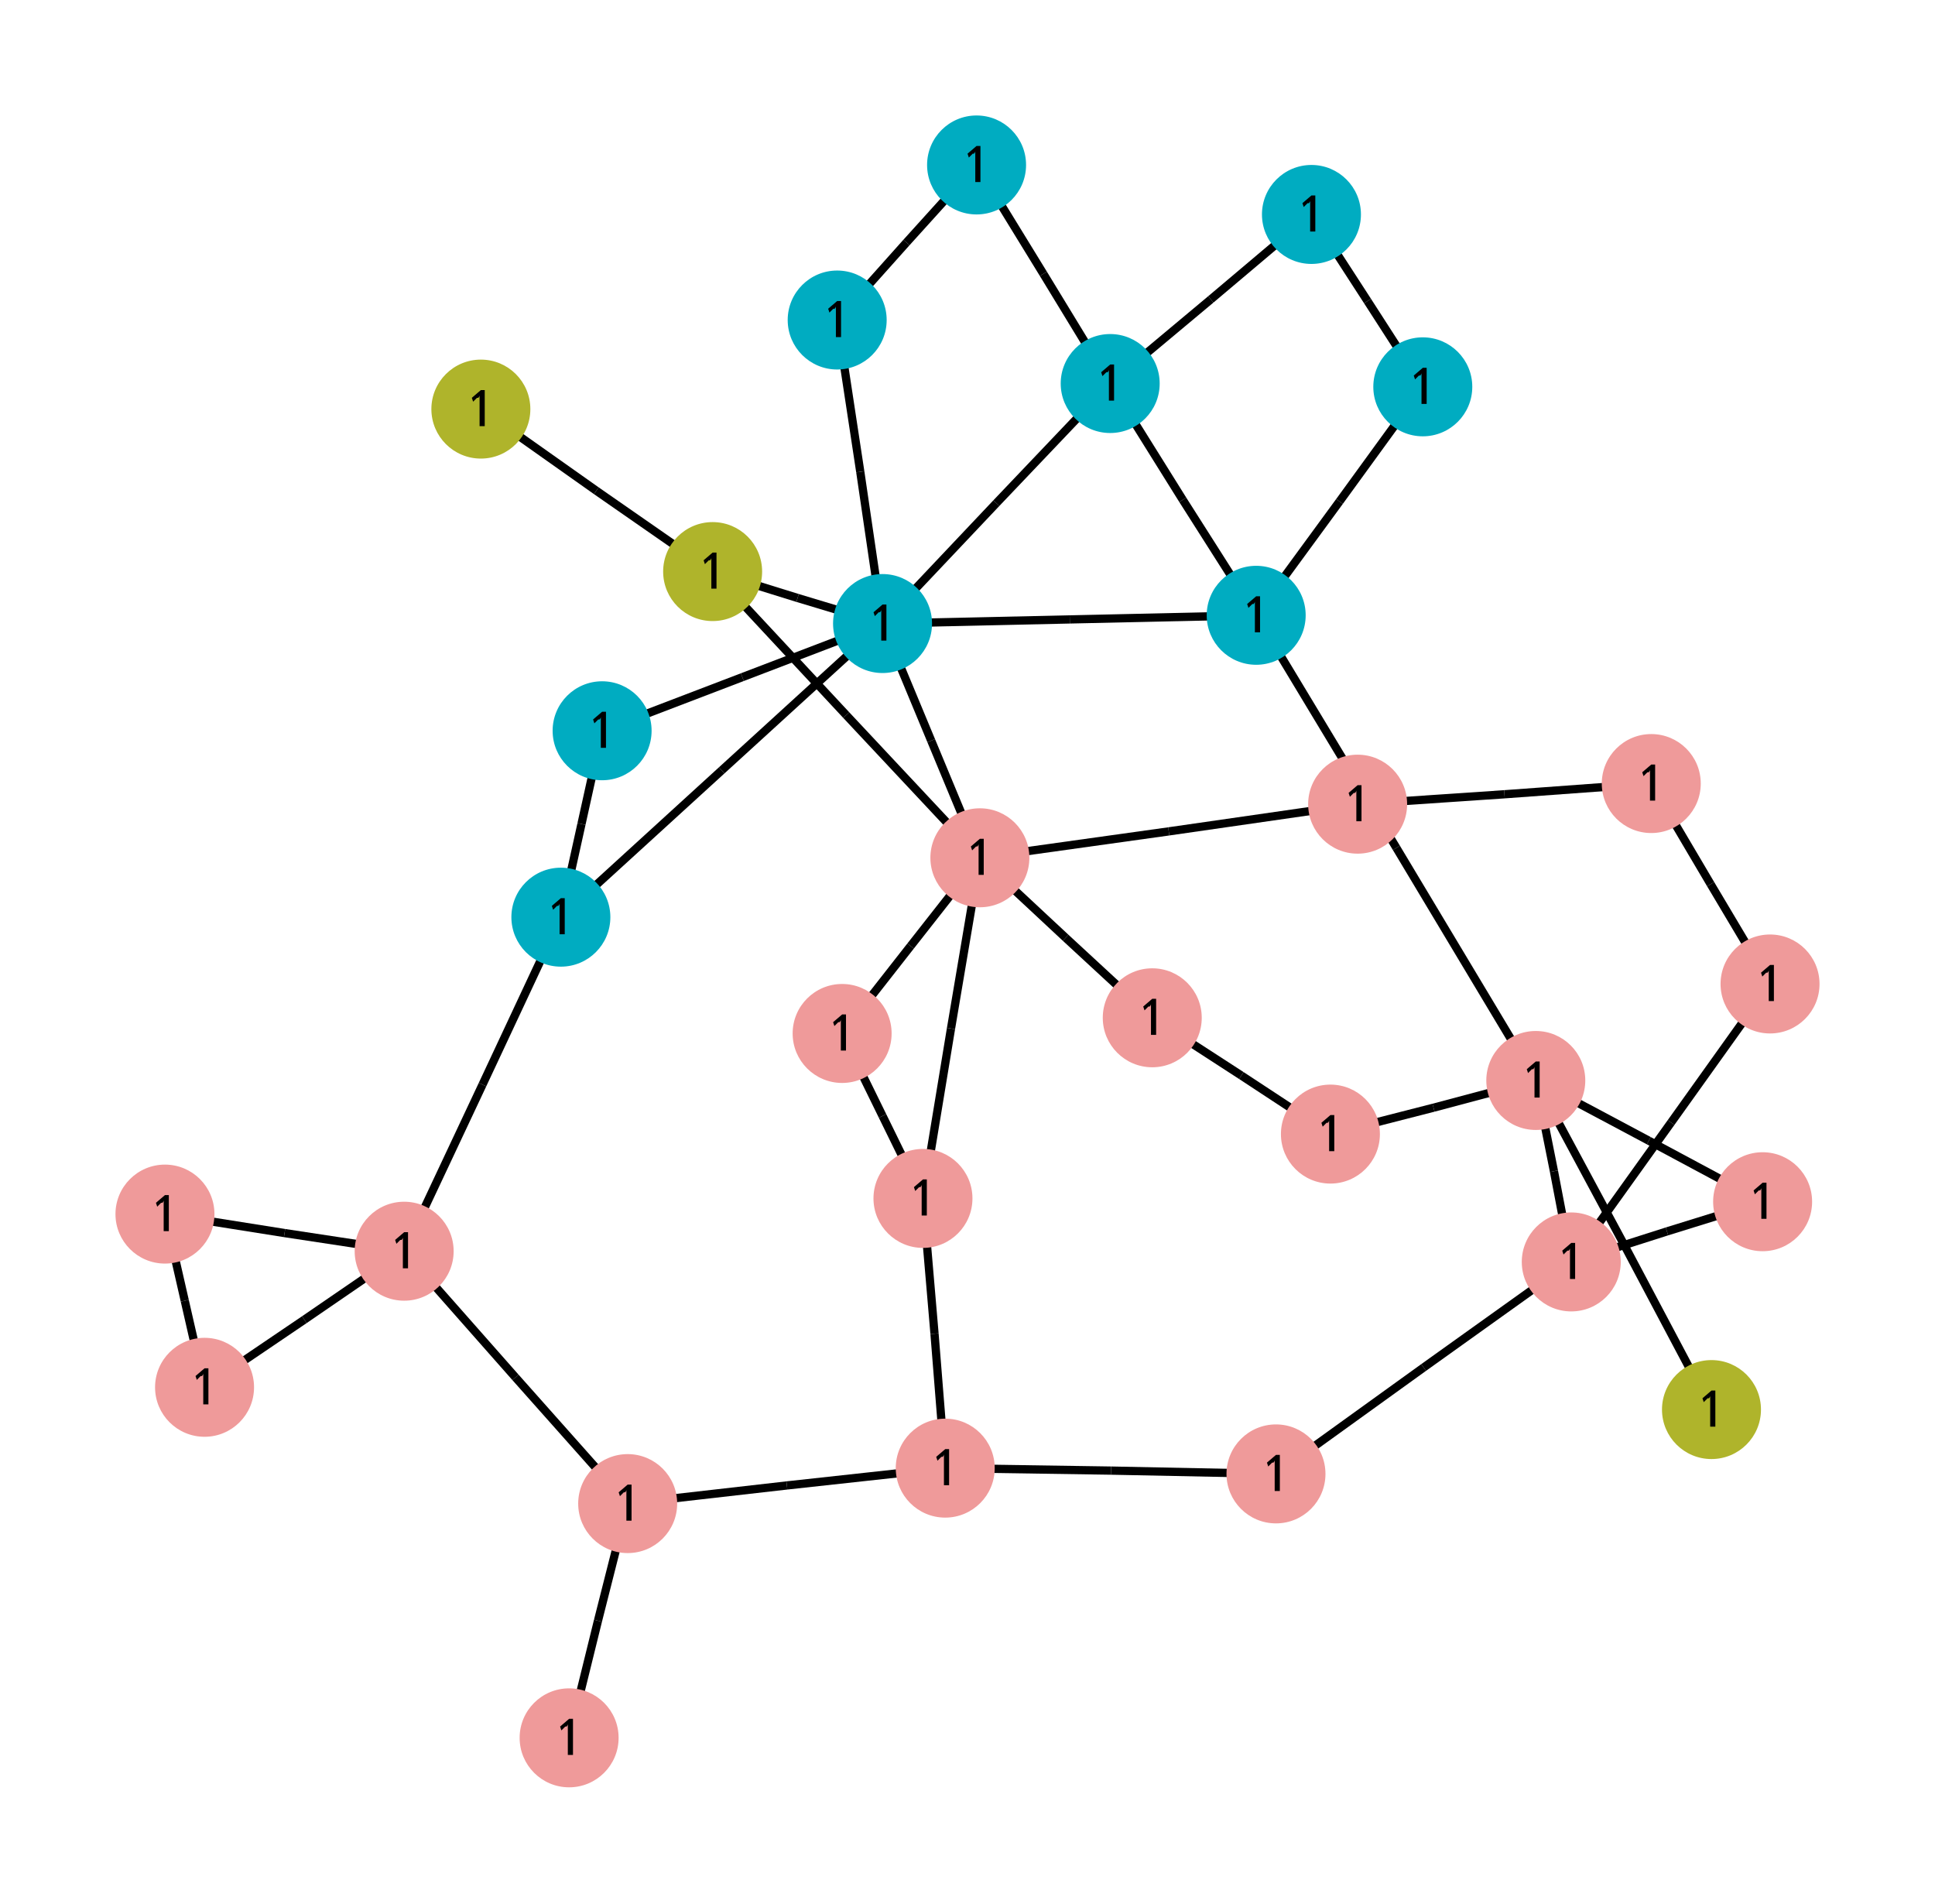
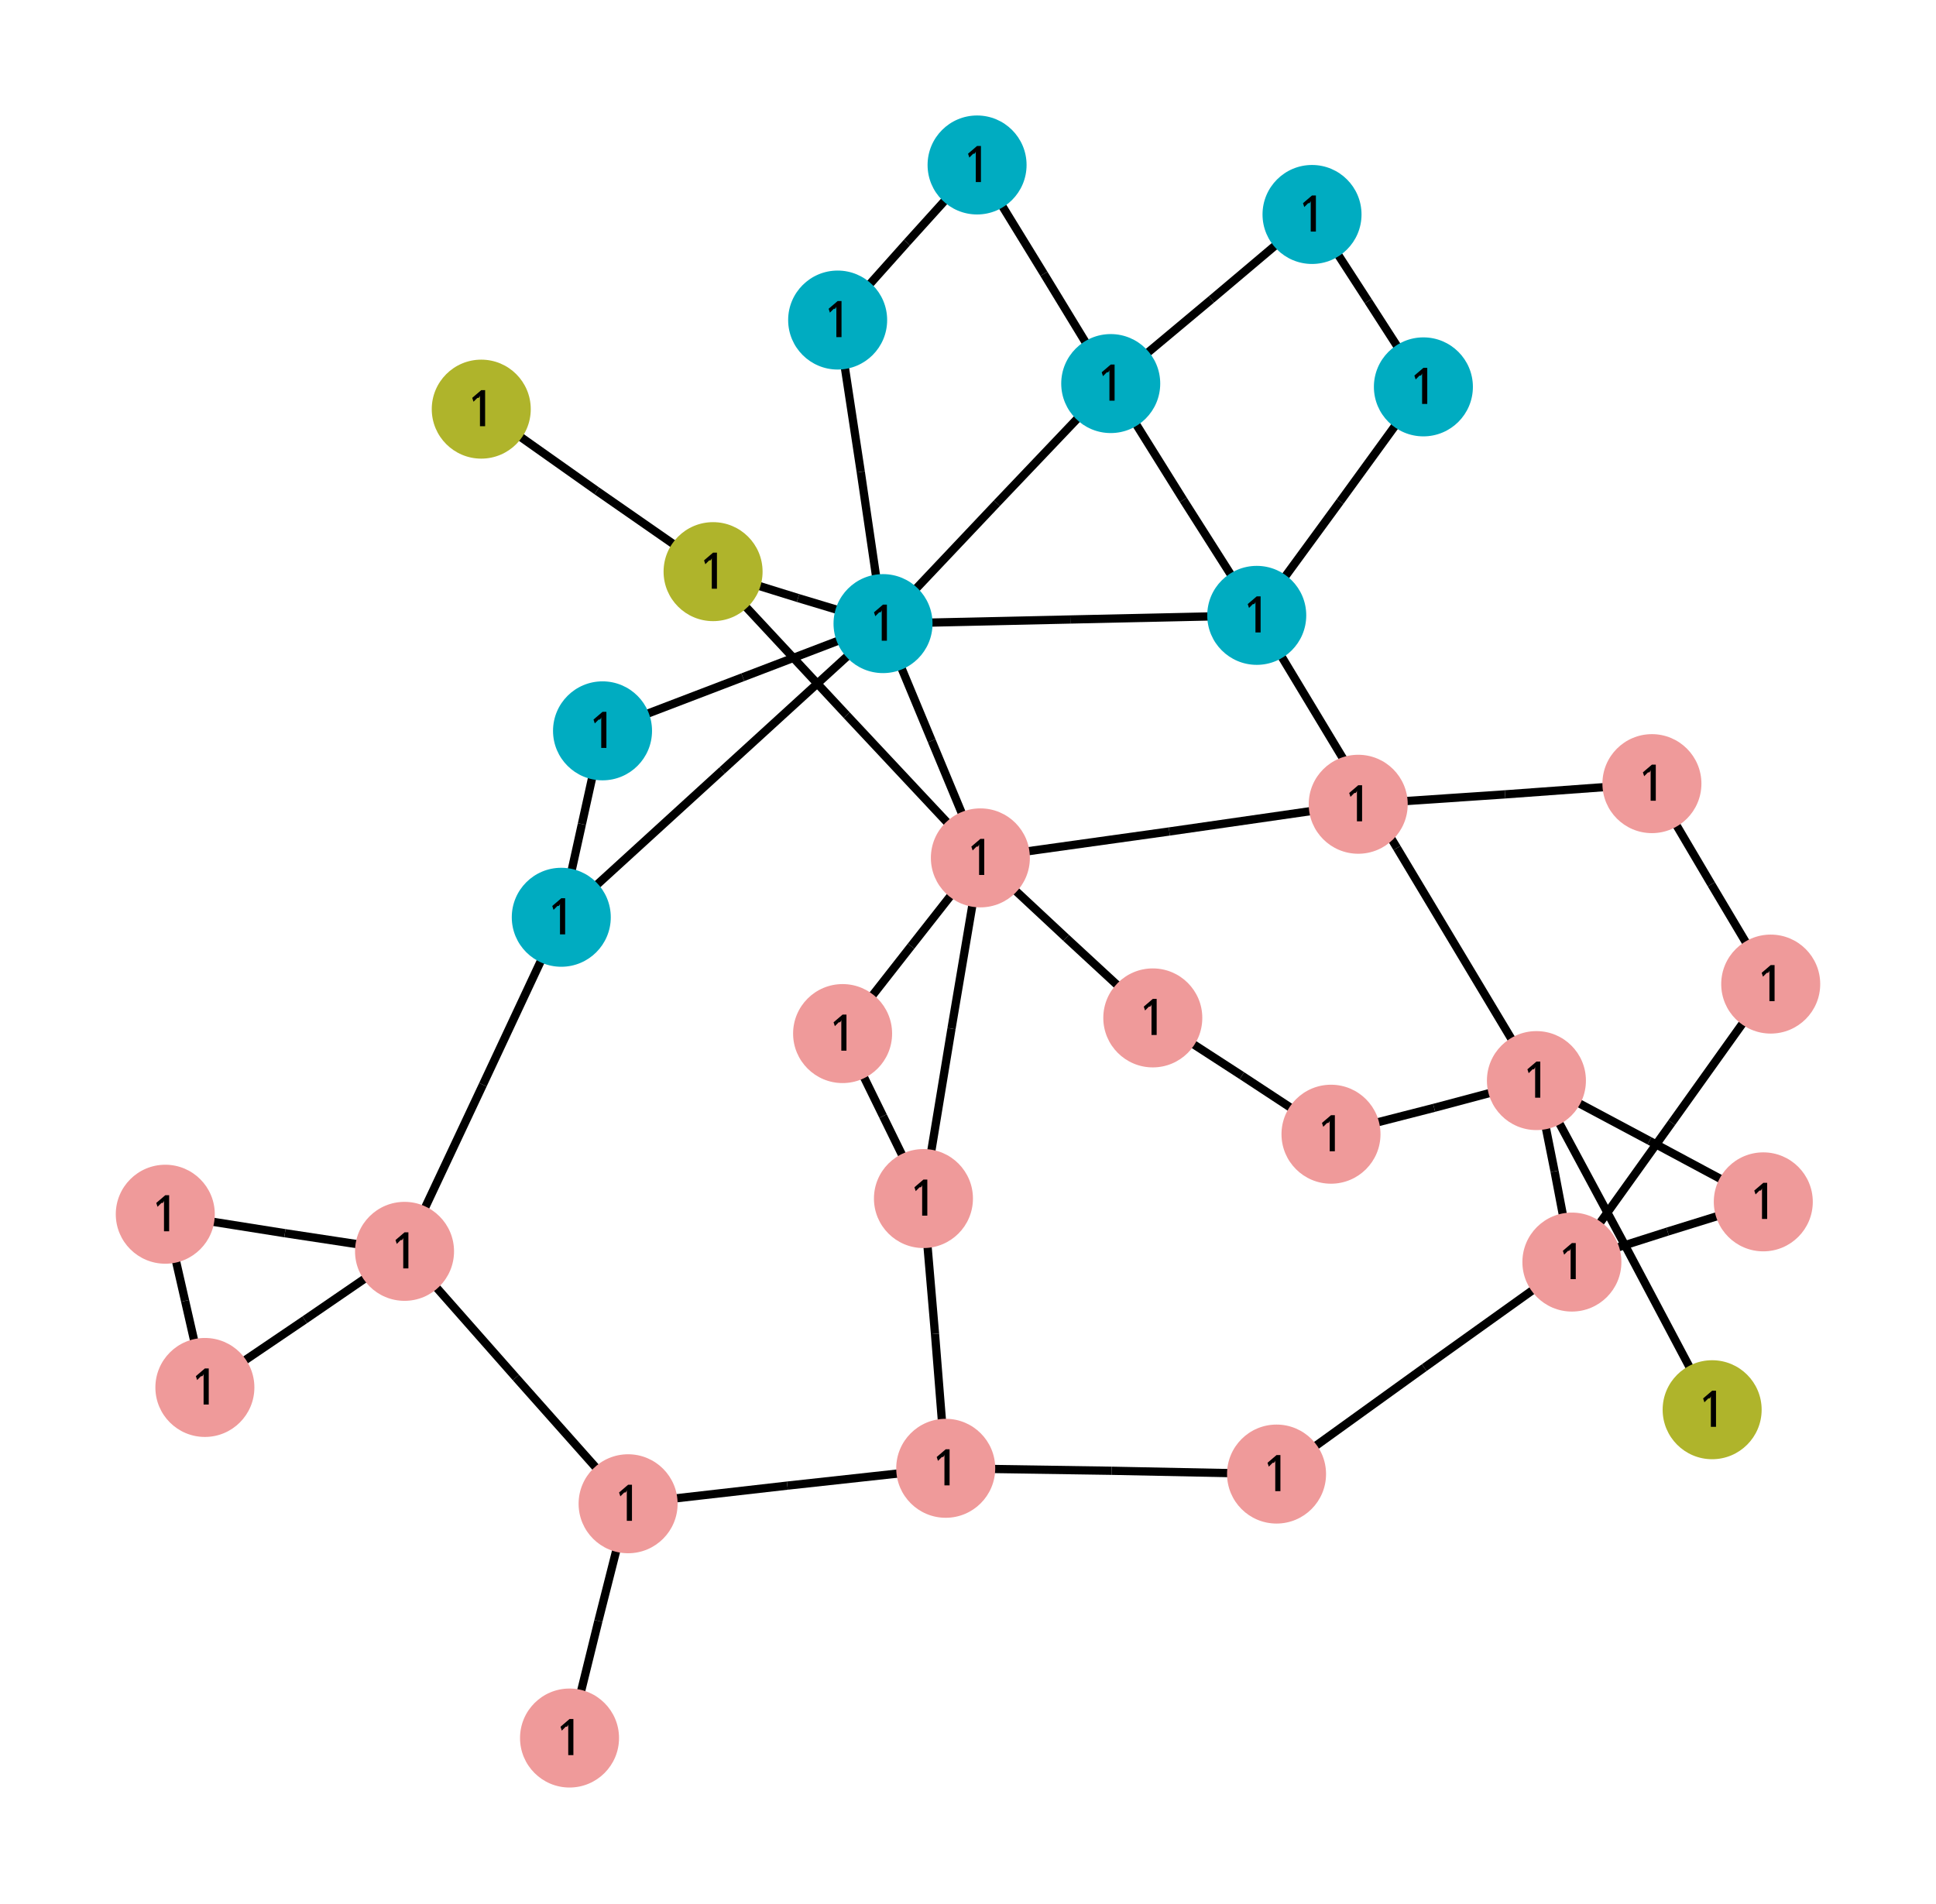
- <svg xmlns="http://www.w3.org/2000/svg" viewBox="-12.47 -11.21 23.46 23.08">
+ <svg xmlns="http://www.w3.org/2000/svg" width="800.00" height="786.81" viewBox="-12.47 -11.21 23.46 23.08">
  <style>
circle {fill: lightblue}
polyline {stroke: black; stroke-width: 0.1; fill: none}
.nad-vl0to30 {fill: #AFB42B}
.nad-vl30to50 {fill: #EF9A9A}
.nad-vl50to70 {fill: #9C27B0}
.nad-vl120to180 {fill: #00ACC1}
.nad-vl70to120 {fill: #E65100}
.nad-vl180to300 {fill: #2E7D32}
.nad-vl300to500 {fill: #D32F2F}
.nad-vl-nodes text {font: 0.6px "Verdana"}
.nad-disconnected {stroke-dasharray: .1,.1}
</style>
  <g id="60" title="L1-2-1">
    <polyline points="3.43,-8.61 2.21,-7.58" />
    <polyline points="0.99,-6.56 2.21,-7.58" />
  </g>
  <g id="61" title="L1-3-1">
    <polyline points="3.43,-8.61 4.11,-7.56" />
    <polyline points="4.78,-6.52 4.11,-7.56" />
  </g>
  <g id="62" title="L2-4-1">
    <polyline points="0.99,-6.56 1.87,-5.15" />
    <polyline points="2.76,-3.75 1.87,-5.15" />
  </g>
  <g id="63" title="L2-5-1">
    <polyline points="0.99,-6.56 0.18,-7.89" />
    <polyline points="-0.63,-9.21 0.18,-7.89" />
  </g>
  <g id="64" title="L2-6-1">
    <polyline points="0.99,-6.56 -0.39,-5.11" />
    <polyline points="-1.77,-3.65 -0.39,-5.11" />
  </g>
  <g id="65" title="L3-4-1">
    <polyline points="4.78,-6.52 3.77,-5.13" />
    <polyline points="2.76,-3.75 3.77,-5.13" />
  </g>
  <g id="66" title="L4-6-1">
    <polyline points="2.76,-3.75 0.50,-3.70" />
    <polyline points="-1.77,-3.65 0.50,-3.70" />
  </g>
  <g id="67" title="T4-12-1">
    <polyline points="2.76,-3.75 4.46,-0.93" />
    <polyline points="6.15,1.89 4.46,-0.93" />
  </g>
  <g id="68" title="L5-7-1">
    <polyline points="-0.63,-9.21 -1.48,-8.27" />
    <polyline points="-2.32,-7.33 -1.48,-8.27" />
  </g>
  <g id="69" title="L6-7-1">
    <polyline points="-1.77,-3.65 -2.04,-5.49" />
    <polyline points="-2.32,-7.33 -2.04,-5.49" />
  </g>
  <g id="70" title="L6-8-1">
    <polyline points="-1.77,-3.65 -3.47,-3.00" />
    <polyline points="-5.17,-2.35 -3.47,-3.00" />
  </g>
  <g id="71" title="T6-9-1">
    <polyline points="-1.77,-3.65 -2.80,-3.96" />
    <polyline points="-3.83,-4.28 -2.80,-3.96" />
  </g>
  <g id="72" title="T6-10-1">
    <polyline points="-1.77,-3.65 -1.18,-2.23" />
    <polyline points="-0.59,-0.81 -1.18,-2.23" />
  </g>
  <g id="73" title="L6-28-1">
    <polyline points="-1.77,-3.65 -3.72,-1.87" />
    <polyline points="-5.67,-0.09 -3.72,-1.87" />
  </g>
  <g id="74" title="L8-28-1">
    <polyline points="-5.17,-2.35 -5.42,-1.22" />
    <polyline points="-5.67,-0.09 -5.42,-1.22" />
  </g>
  <g id="75" title="L9-11-1">
    <polyline points="-3.83,-4.28 -5.24,-5.26" />
    <polyline points="-6.64,-6.25 -5.24,-5.26" />
  </g>
  <g id="76" title="L9-10-1">
    <polyline points="-3.83,-4.28 -2.21,-2.54" />
    <polyline points="-0.59,-0.81 -2.21,-2.54" />
  </g>
  <g id="77" title="L10-20-1">
    <polyline points="-0.59,-0.81 1.70,-1.13" />
    <polyline points="3.99,-1.46 1.70,-1.13" />
  </g>
  <g id="78" title="L10-17-1">
    <polyline points="-0.59,-0.81 0.45,0.16" />
    <polyline points="1.50,1.13 0.45,0.16" />
  </g>
  <g id="79" title="L10-21-1">
    <polyline points="-0.59,-0.81 -1.43,0.26" />
    <polyline points="-2.26,1.32 -1.43,0.26" />
  </g>
  <g id="80" title="L10-22-1">
    <polyline points="-0.59,-0.81 -0.94,1.26" />
    <polyline points="-1.28,3.32 -0.94,1.26" />
  </g>
  <g id="81" title="L12-13-1">
    <polyline points="6.15,1.89 7.22,3.88" />
    <polyline points="8.28,5.88 7.22,3.88" />
  </g>
  <g id="82" title="L12-14-1">
    <polyline points="6.15,1.89 7.52,2.62" />
    <polyline points="8.90,3.36 7.52,2.62" />
  </g>
  <g id="83" title="L12-15-1">
    <polyline points="6.15,1.89 6.37,2.99" />
    <polyline points="6.58,4.09 6.37,2.99" />
  </g>
  <g id="84" title="L12-16-1">
    <polyline points="6.15,1.89 4.91,2.22" />
    <polyline points="3.66,2.54 4.91,2.22" />
  </g>
  <g id="85" title="L14-15-1">
    <polyline points="8.90,3.36 7.74,3.72" />
    <polyline points="6.58,4.09 7.74,3.72" />
  </g>
  <g id="86" title="L15-18-1">
    <polyline points="6.58,4.09 7.79,2.40" />
    <polyline points="8.99,0.72 7.79,2.40" />
  </g>
  <g id="87" title="L15-23-1">
    <polyline points="6.58,4.09 4.79,5.37" />
    <polyline points="3.00,6.66 4.79,5.37" />
  </g>
  <g id="88" title="L16-17-1">
    <polyline points="3.66,2.54 2.58,1.83" />
    <polyline points="1.50,1.13 2.58,1.83" />
  </g>
  <g id="89" title="L18-19-1">
    <polyline points="8.99,0.72 8.27,-0.49" />
    <polyline points="7.55,-1.71 8.27,-0.49" />
  </g>
  <g id="90" title="L19-20-1">
    <polyline points="7.55,-1.71 5.77,-1.58" />
    <polyline points="3.99,-1.46 5.77,-1.58" />
  </g>
  <g id="91" title="L21-22-1">
    <polyline points="-2.26,1.32 -1.77,2.32" />
    <polyline points="-1.28,3.32 -1.77,2.32" />
  </g>
  <g id="92" title="L22-24-1">
    <polyline points="-1.28,3.32 -1.14,4.96" />
    <polyline points="-1.01,6.59 -1.14,4.96" />
  </g>
  <g id="93" title="L23-24-1">
    <polyline points="3.00,6.66 1.00,6.62" />
    <polyline points="-1.01,6.59 1.00,6.62" />
  </g>
  <g id="94" title="L24-25-1">
    <polyline points="-1.01,6.59 -2.93,6.80" />
    <polyline points="-4.86,7.02 -2.93,6.80" />
  </g>
  <g id="95" title="L25-26-1">
    <polyline points="-4.86,7.02 -5.22,8.44" />
    <polyline points="-5.57,9.86 -5.22,8.44" />
  </g>
  <g id="96" title="L25-27-1">
    <polyline points="-4.86,7.02 -6.22,5.49" />
    <polyline points="-7.57,3.96 -6.22,5.49" />
  </g>
  <g id="97" title="T28-27-1">
    <polyline points="-5.67,-0.09 -6.62,1.94" />
    <polyline points="-7.57,3.96 -6.62,1.94" />
  </g>
  <g id="98" title="L27-29-1">
    <polyline points="-7.57,3.96 -9.02,3.74" />
    <polyline points="-10.47,3.51 -9.02,3.74" />
  </g>
  <g id="99" title="L27-30-1">
    <polyline points="-7.57,3.96 -8.78,4.79" />
    <polyline points="-9.99,5.61 -8.78,4.79" />
  </g>
  <g id="100" title="L29-30-1">
    <polyline points="-10.47,3.51 -10.23,4.56" />
    <polyline points="-9.99,5.61 -10.23,4.56" />
  </g>
  <g class="nad-vl-nodes">
    <g transform="translate(3.43,-8.61)">
      <circle id="0" class="nad-vl120to180" title="VL1" r="0.60" />
      <text style="text-anchor:middle;dominant-baseline:middle">1</text>
    </g>
    <g transform="translate(0.99,-6.56)">
      <circle id="2" class="nad-vl120to180" title="VL2" r="0.60" />
      <text style="text-anchor:middle;dominant-baseline:middle">1</text>
    </g>
    <g transform="translate(4.78,-6.52)">
      <circle id="4" class="nad-vl120to180" title="VL3" r="0.60" />
      <text style="text-anchor:middle;dominant-baseline:middle">1</text>
    </g>
    <g transform="translate(2.76,-3.75)">
      <circle id="6" class="nad-vl120to180" title="VL4" r="0.60" />
      <text style="text-anchor:middle;dominant-baseline:middle">1</text>
    </g>
    <g transform="translate(-0.63,-9.21)">
      <circle id="8" class="nad-vl120to180" title="VL5" r="0.60" />
      <text style="text-anchor:middle;dominant-baseline:middle">1</text>
    </g>
    <g transform="translate(-1.77,-3.65)">
      <circle id="10" class="nad-vl120to180" title="VL6" r="0.60" />
      <text style="text-anchor:middle;dominant-baseline:middle">1</text>
    </g>
    <g transform="translate(-2.32,-7.33)">
      <circle id="12" class="nad-vl120to180" title="VL7" r="0.60" />
      <text style="text-anchor:middle;dominant-baseline:middle">1</text>
    </g>
    <g transform="translate(-5.17,-2.35)">
      <circle id="14" class="nad-vl120to180" title="VL8" r="0.60" />
      <text style="text-anchor:middle;dominant-baseline:middle">1</text>
    </g>
    <g transform="translate(-3.83,-4.28)">
      <circle id="16" class="nad-vl0to30" title="VL9" r="0.60" />
      <text style="text-anchor:middle;dominant-baseline:middle">1</text>
    </g>
    <g transform="translate(-0.59,-0.81)">
      <circle id="18" class="nad-vl30to50" title="VL10" r="0.60" />
      <text style="text-anchor:middle;dominant-baseline:middle">1</text>
    </g>
    <g transform="translate(-6.64,-6.25)">
      <circle id="20" class="nad-vl0to30" title="VL11" r="0.60" />
      <text style="text-anchor:middle;dominant-baseline:middle">1</text>
    </g>
    <g transform="translate(6.15,1.89)">
      <circle id="22" class="nad-vl30to50" title="VL12" r="0.60" />
      <text style="text-anchor:middle;dominant-baseline:middle">1</text>
    </g>
    <g transform="translate(8.28,5.88)">
      <circle id="24" class="nad-vl0to30" title="VL13" r="0.60" />
      <text style="text-anchor:middle;dominant-baseline:middle">1</text>
    </g>
    <g transform="translate(8.90,3.36)">
      <circle id="26" class="nad-vl30to50" title="VL14" r="0.60" />
      <text style="text-anchor:middle;dominant-baseline:middle">1</text>
    </g>
    <g transform="translate(6.58,4.09)">
      <circle id="28" class="nad-vl30to50" title="VL15" r="0.60" />
      <text style="text-anchor:middle;dominant-baseline:middle">1</text>
    </g>
    <g transform="translate(3.66,2.54)">
      <circle id="30" class="nad-vl30to50" title="VL16" r="0.60" />
      <text style="text-anchor:middle;dominant-baseline:middle">1</text>
    </g>
    <g transform="translate(1.50,1.13)">
      <circle id="32" class="nad-vl30to50" title="VL17" r="0.60" />
      <text style="text-anchor:middle;dominant-baseline:middle">1</text>
    </g>
    <g transform="translate(8.99,0.72)">
      <circle id="34" class="nad-vl30to50" title="VL18" r="0.60" />
      <text style="text-anchor:middle;dominant-baseline:middle">1</text>
    </g>
    <g transform="translate(7.55,-1.71)">
      <circle id="36" class="nad-vl30to50" title="VL19" r="0.60" />
      <text style="text-anchor:middle;dominant-baseline:middle">1</text>
    </g>
    <g transform="translate(3.99,-1.46)">
      <circle id="38" class="nad-vl30to50" title="VL20" r="0.60" />
      <text style="text-anchor:middle;dominant-baseline:middle">1</text>
    </g>
    <g transform="translate(-2.26,1.32)">
      <circle id="40" class="nad-vl30to50" title="VL21" r="0.60" />
      <text style="text-anchor:middle;dominant-baseline:middle">1</text>
    </g>
    <g transform="translate(-1.28,3.32)">
      <circle id="42" class="nad-vl30to50" title="VL22" r="0.60" />
      <text style="text-anchor:middle;dominant-baseline:middle">1</text>
    </g>
    <g transform="translate(3.00,6.66)">
      <circle id="44" class="nad-vl30to50" title="VL23" r="0.60" />
      <text style="text-anchor:middle;dominant-baseline:middle">1</text>
    </g>
    <g transform="translate(-1.01,6.59)">
      <circle id="46" class="nad-vl30to50" title="VL24" r="0.60" />
      <text style="text-anchor:middle;dominant-baseline:middle">1</text>
    </g>
    <g transform="translate(-4.86,7.02)">
      <circle id="48" class="nad-vl30to50" title="VL25" r="0.60" />
      <text style="text-anchor:middle;dominant-baseline:middle">1</text>
    </g>
    <g transform="translate(-5.57,9.86)">
      <circle id="50" class="nad-vl30to50" title="VL26" r="0.60" />
      <text style="text-anchor:middle;dominant-baseline:middle">1</text>
    </g>
    <g transform="translate(-7.57,3.96)">
      <circle id="52" class="nad-vl30to50" title="VL27" r="0.60" />
      <text style="text-anchor:middle;dominant-baseline:middle">1</text>
    </g>
    <g transform="translate(-5.67,-0.09)">
      <circle id="54" class="nad-vl120to180" title="VL28" r="0.60" />
      <text style="text-anchor:middle;dominant-baseline:middle">1</text>
    </g>
    <g transform="translate(-10.47,3.51)">
      <circle id="56" class="nad-vl30to50" title="VL29" r="0.60" />
      <text style="text-anchor:middle;dominant-baseline:middle">1</text>
    </g>
    <g transform="translate(-9.99,5.61)">
      <circle id="58" class="nad-vl30to50" title="VL30" r="0.60" />
      <text style="text-anchor:middle;dominant-baseline:middle">1</text>
    </g>
  </g>
</svg>
